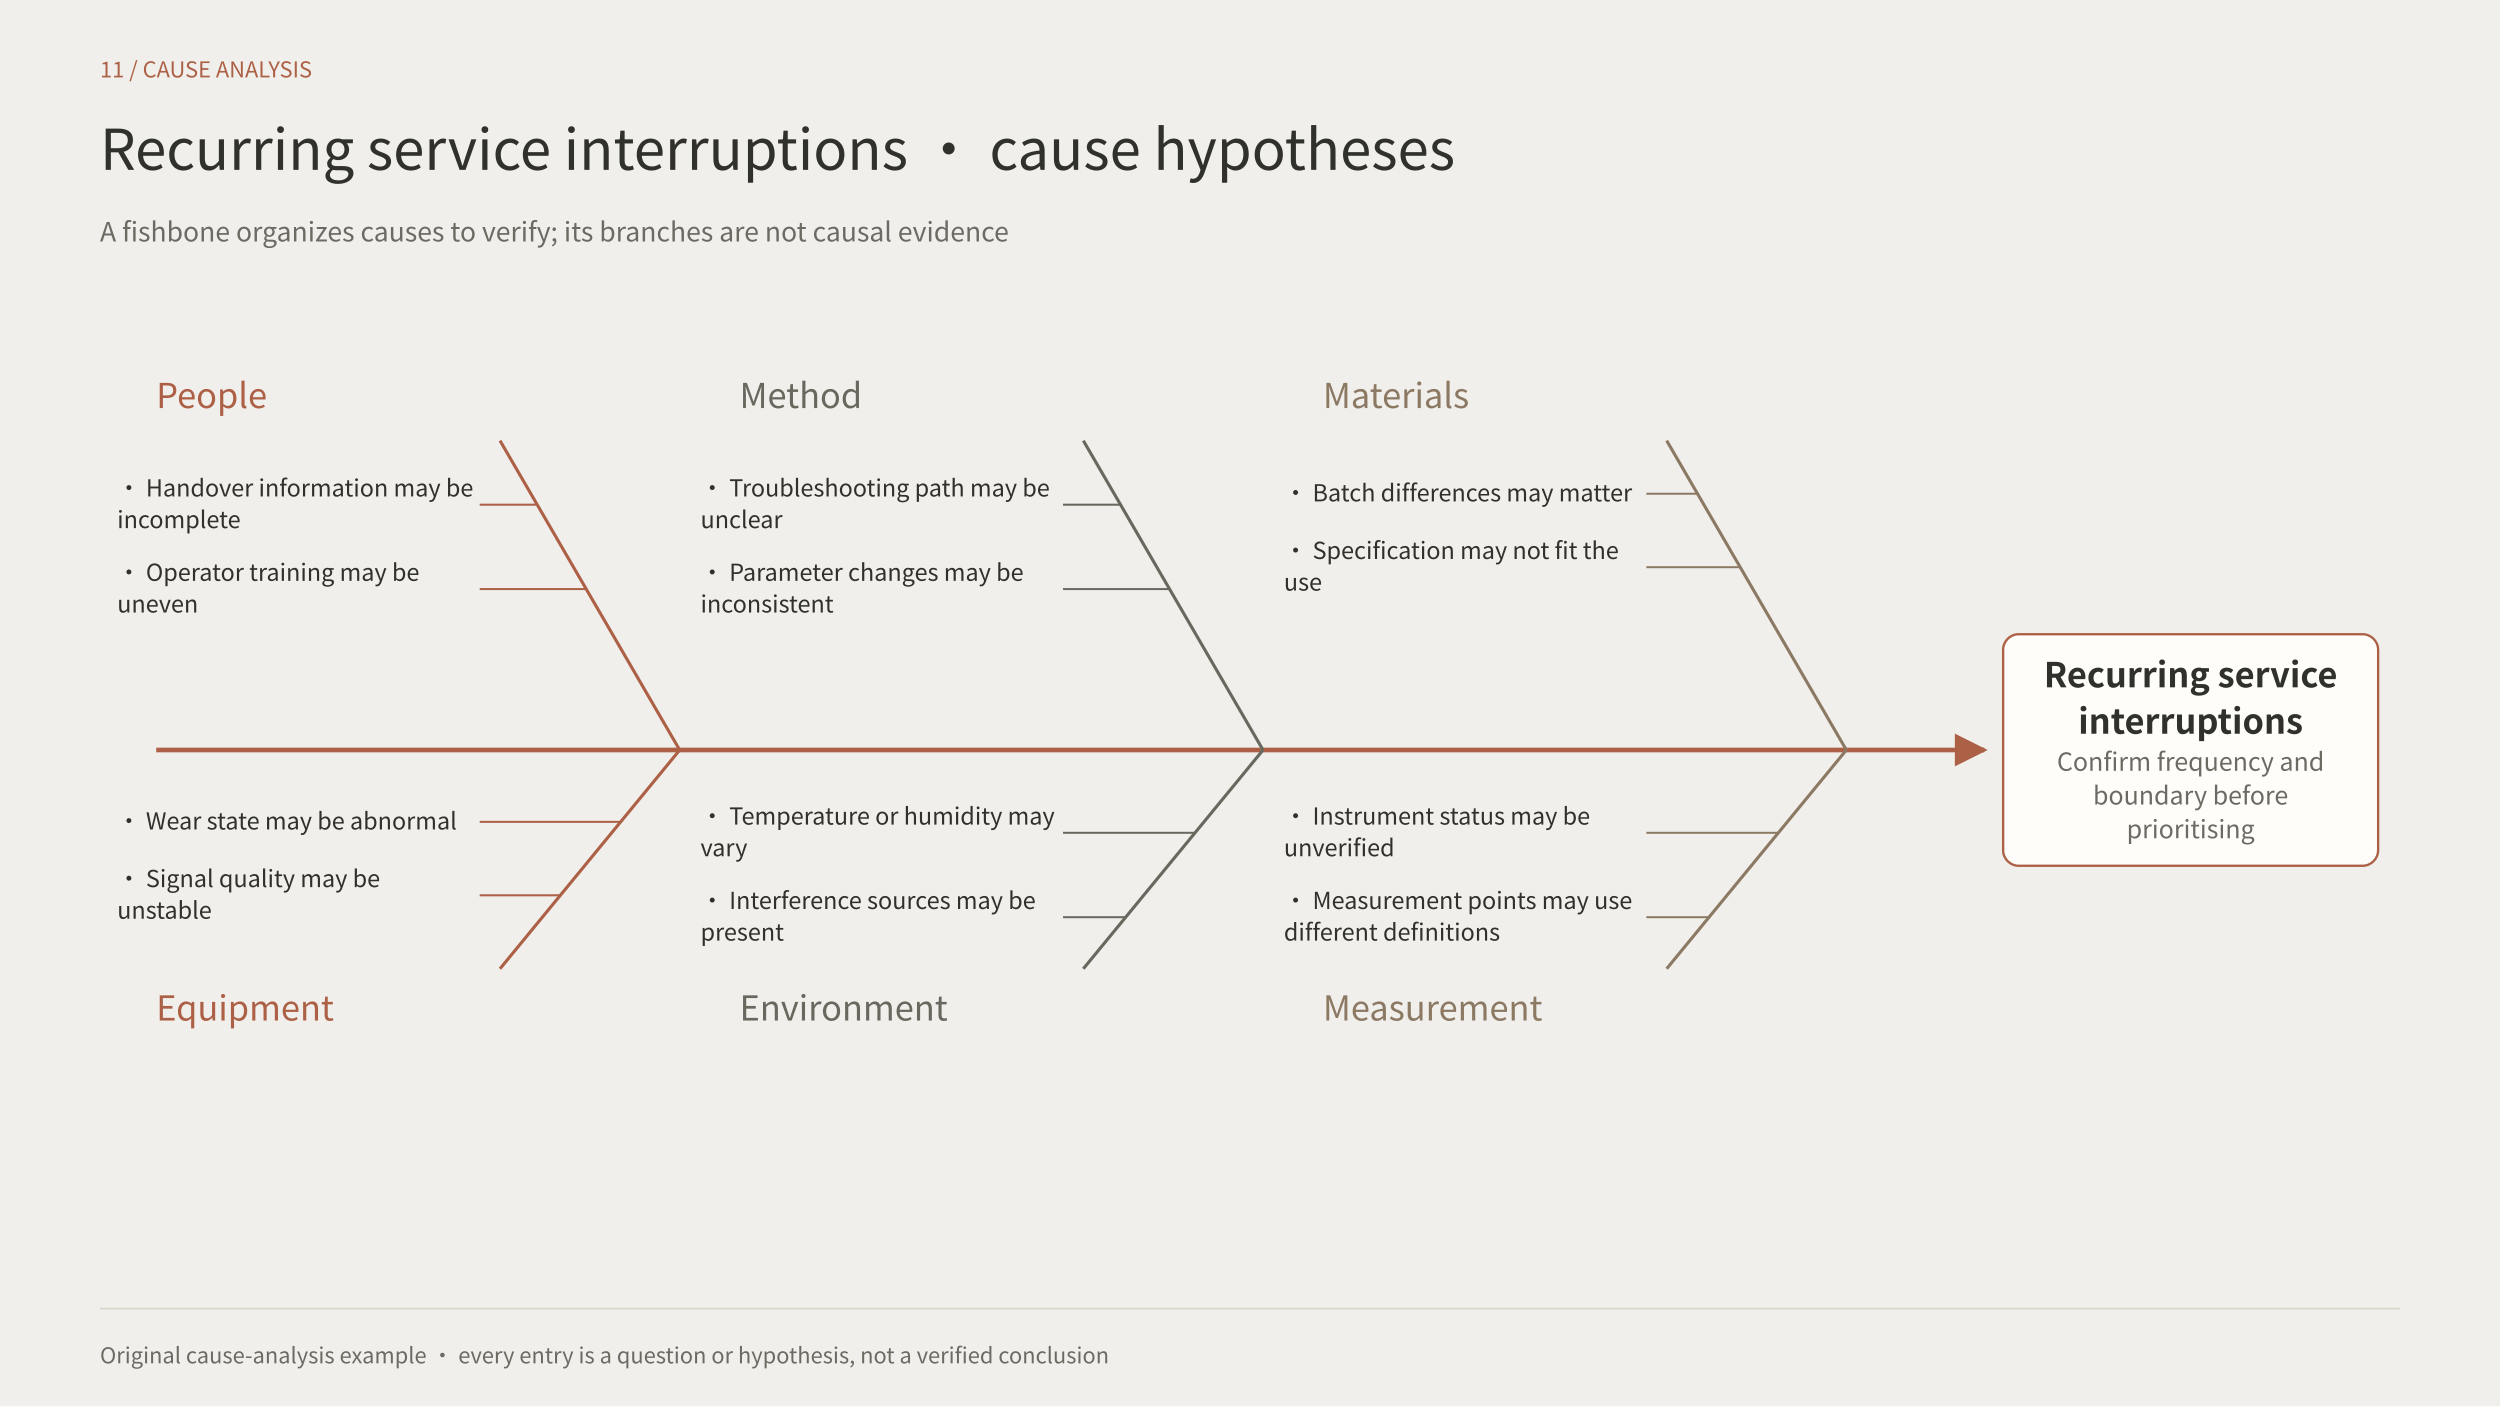
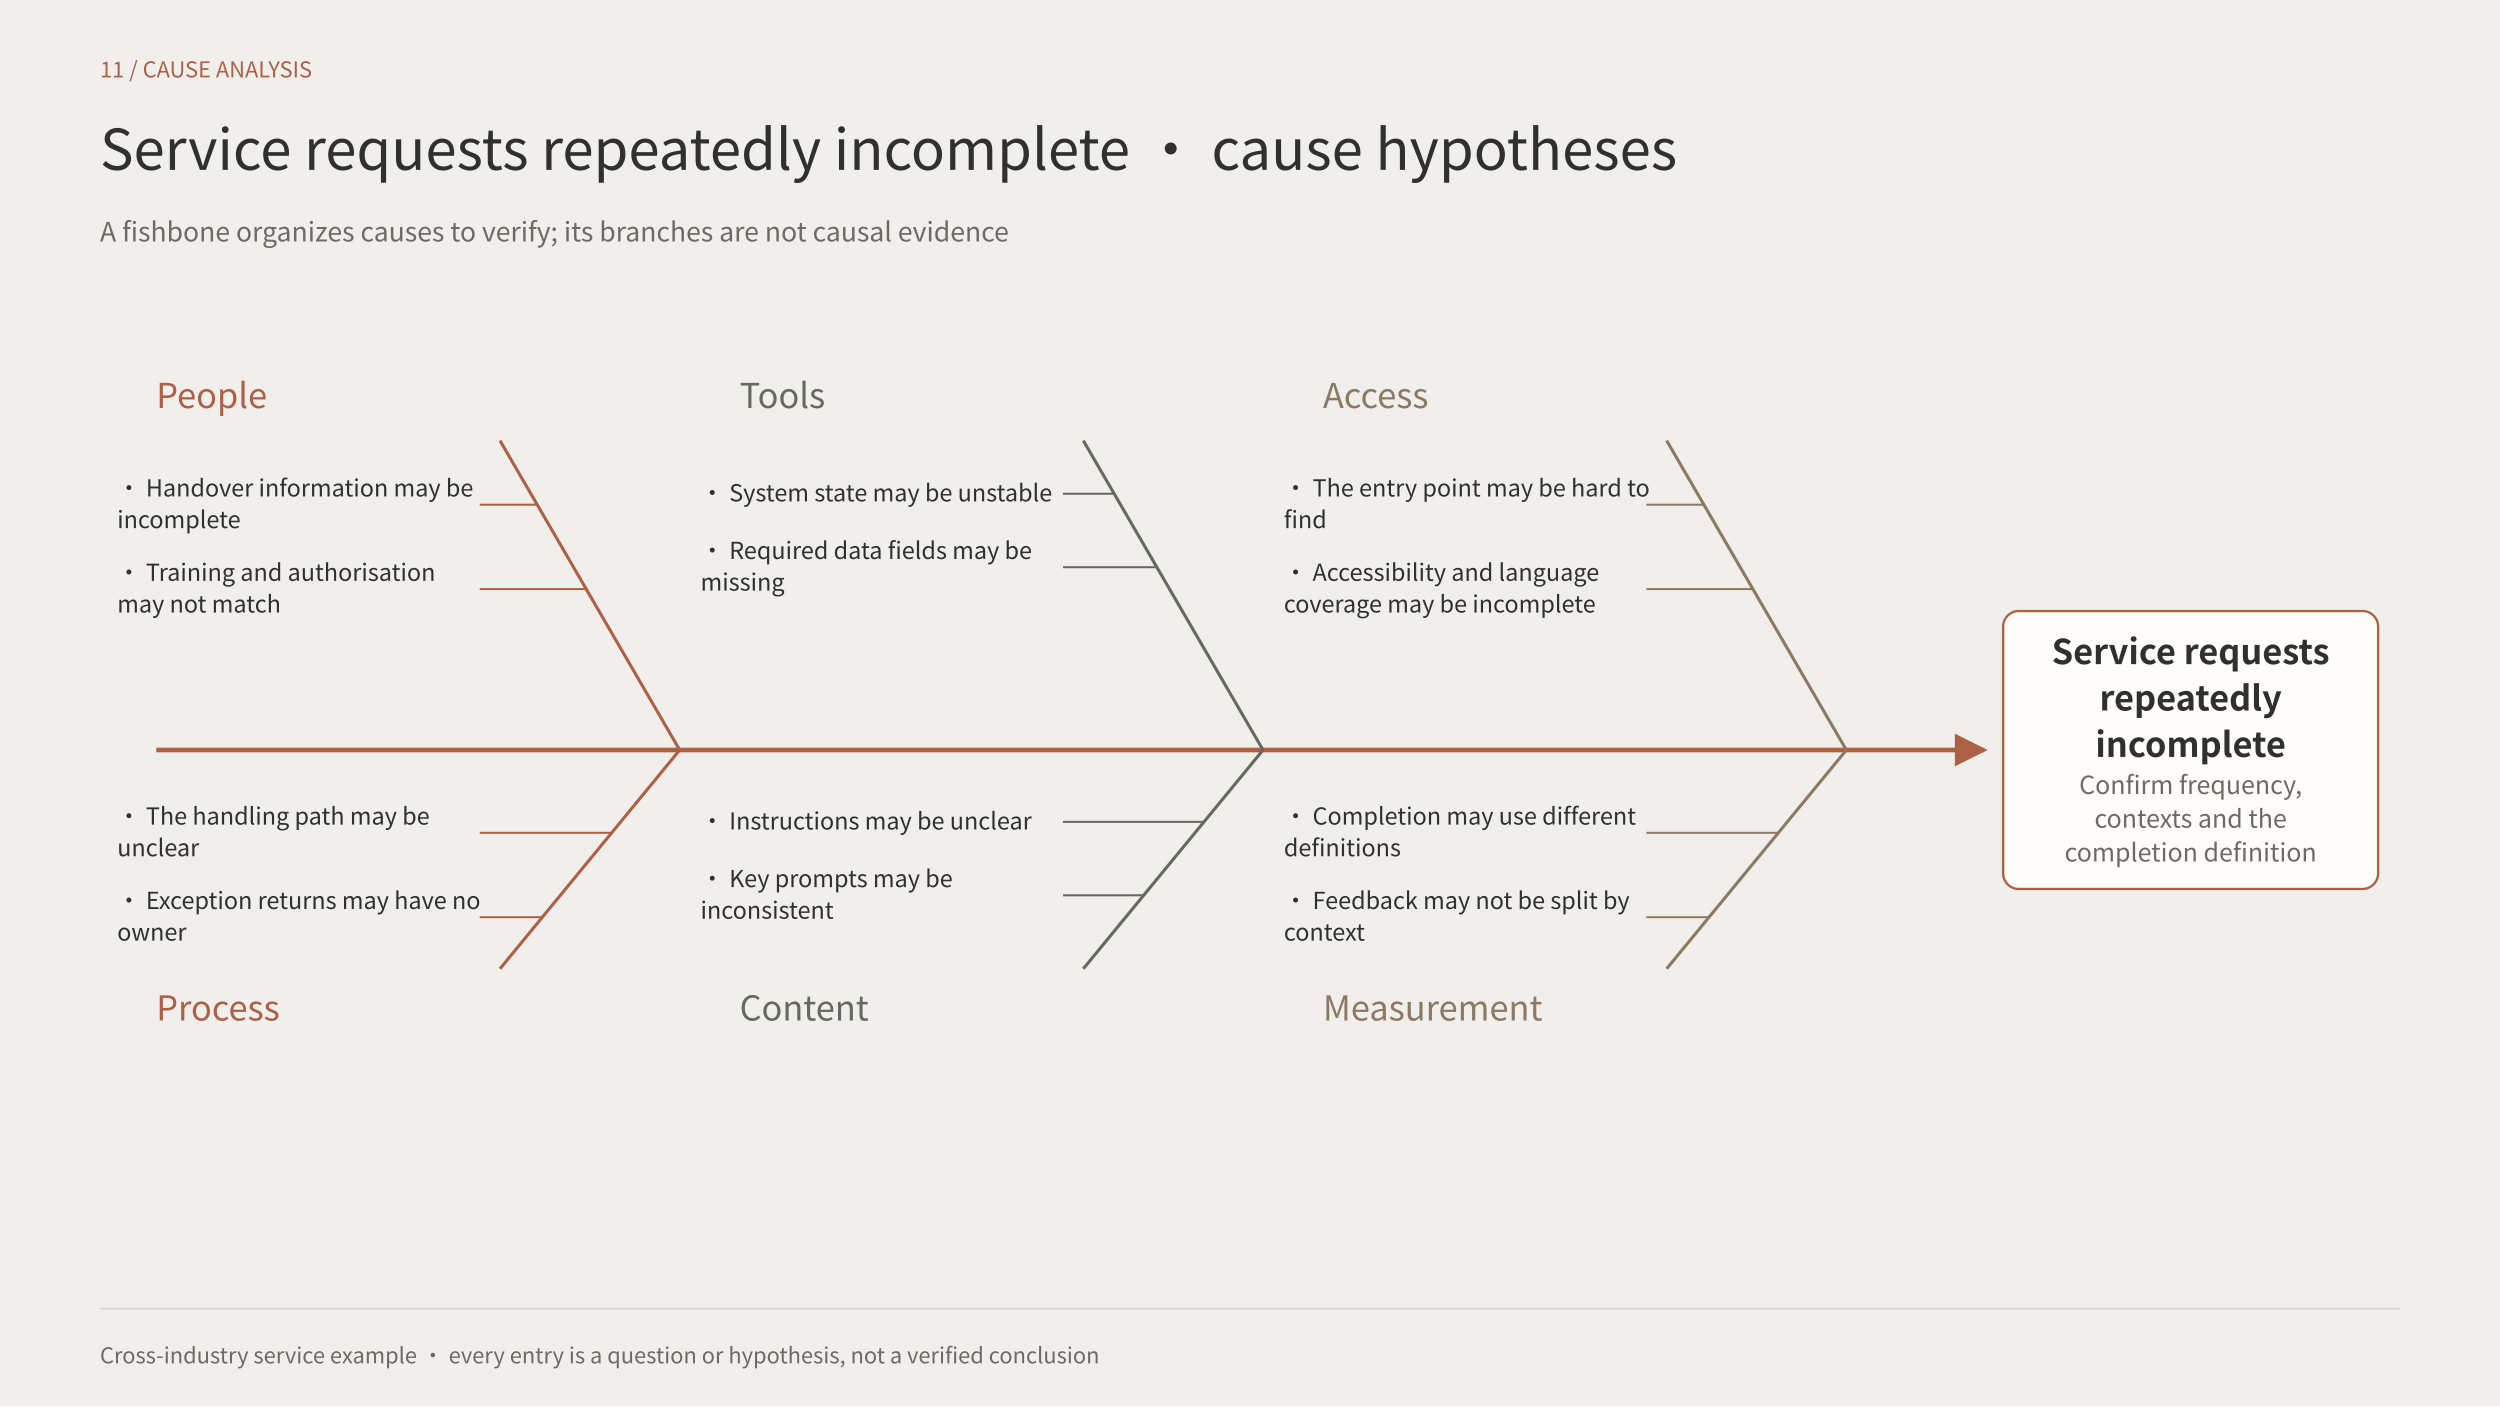
<svg xmlns="http://www.w3.org/2000/svg" width="1600" height="900" viewBox="0 0 1600 900" role="img" aria-labelledby="diagram-title diagram-desc">
  <rect width="100%" height="100%" fill="#F1EFEB" />
  <defs>
    <marker id="arrow-accent" viewBox="0 0 10 10" refX="9" refY="5" markerWidth="7" markerHeight="7" orient="auto-start-reverse">
      <path d="M 0 0 L 10 5 L 0 10 z" fill="#AC6046" />
    </marker>
    <marker id="arrow-teal" viewBox="0 0 10 10" refX="9" refY="5" markerWidth="7" markerHeight="7" orient="auto-start-reverse">
      <path d="M 0 0 L 10 5 L 0 10 z" fill="#67685E" />
    </marker>
    <marker id="arrow-amber" viewBox="0 0 10 10" refX="9" refY="5" markerWidth="7" markerHeight="7" orient="auto-start-reverse">
      <path d="M 0 0 L 10 5 L 0 10 z" fill="#8C7964" />
    </marker>
    <marker id="arrow-red" viewBox="0 0 10 10" refX="9" refY="5" markerWidth="7" markerHeight="7" orient="auto-start-reverse">
      <path d="M 0 0 L 10 5 L 0 10 z" fill="#554C46" />
    </marker>
    <marker id="arrow-muted" viewBox="0 0 10 10" refX="9" refY="5" markerWidth="7" markerHeight="7" orient="auto-start-reverse">
      <path d="M 0 0 L 10 5 L 0 10 z" fill="#6D6A63" />
    </marker>
    <marker id="arrow-line" viewBox="0 0 10 10" refX="9" refY="5" markerWidth="7" markerHeight="7" orient="auto-start-reverse">
      <path d="M 0 0 L 10 5 L 0 10 z" fill="#D8D3C8" />
    </marker>
    <marker id="arrow-ink" viewBox="0 0 10 10" refX="9" refY="5" markerWidth="7" markerHeight="7" orient="auto-start-reverse">
      <path d="M 0 0 L 10 5 L 0 10 z" fill="#30302D" />
    </marker>
  </defs>
  <g font-family="PingFang SC, Microsoft YaHei, Noto Sans CJK SC, Arial, sans-serif">
    <path d="M100,480 L1270,480" fill="none" stroke="#AC6046" stroke-width="3" stroke-linejoin="round" marker-end="url(#arrow-accent)" />
    <path d="M320.0,282 L435.0,480" fill="none" stroke="#AC6046" stroke-width="2" stroke-linejoin="round" />
    <path d="M307.0,323.0 L343.813,323.0" fill="none" stroke="#AC6046" stroke-width="1.3" stroke-linejoin="round" />
    <path d="M307.0,377.0 L375.177,377.0" fill="none" stroke="#AC6046" stroke-width="1.3" stroke-linejoin="round" />
    <path d="M320.0,620 L435.0,480" fill="none" stroke="#AC6046" stroke-width="2" stroke-linejoin="round" />
-     <path d="M307.0,526.0 L397.214,526.0" fill="none" stroke="#AC6046" stroke-width="1.3" stroke-linejoin="round" />
-     <path d="M307.0,573.0 L358.607,573.0" fill="none" stroke="#AC6046" stroke-width="1.3" stroke-linejoin="round" />
+     <path d="M307.0,533.0 L391.464,533.0" fill="none" stroke="#AC6046" stroke-width="1.3" stroke-linejoin="round" />
+     <path d="M307.0,587.0 L347.107,587.0" fill="none" stroke="#AC6046" stroke-width="1.3" stroke-linejoin="round" />
    <path d="M693.333,282 L808.333,480" fill="none" stroke="#67685E" stroke-width="2" stroke-linejoin="round" />
-     <path d="M680.333,323.0 L717.146,323.0" fill="none" stroke="#67685E" stroke-width="1.3" stroke-linejoin="round" />
-     <path d="M680.333,377.0 L748.51,377.0" fill="none" stroke="#67685E" stroke-width="1.3" stroke-linejoin="round" />
+     <path d="M680.333,316.0 L713.081,316.0" fill="none" stroke="#67685E" stroke-width="1.3" stroke-linejoin="round" />
+     <path d="M680.333,363.0 L740.379,363.0" fill="none" stroke="#67685E" stroke-width="1.3" stroke-linejoin="round" />
    <path d="M693.333,620 L808.333,480" fill="none" stroke="#67685E" stroke-width="2" stroke-linejoin="round" />
-     <path d="M680.333,533.0 L764.798,533.0" fill="none" stroke="#67685E" stroke-width="1.3" stroke-linejoin="round" />
-     <path d="M680.333,587.0 L720.44,587.0" fill="none" stroke="#67685E" stroke-width="1.3" stroke-linejoin="round" />
+     <path d="M680.333,526.0 L770.548,526.0" fill="none" stroke="#67685E" stroke-width="1.3" stroke-linejoin="round" />
+     <path d="M680.333,573.0 L731.94,573.0" fill="none" stroke="#67685E" stroke-width="1.3" stroke-linejoin="round" />
    <path d="M1066.667,282 L1181.667,480" fill="none" stroke="#8C7964" stroke-width="2" stroke-linejoin="round" />
-     <path d="M1053.667,316.0 L1086.414,316.0" fill="none" stroke="#8C7964" stroke-width="1.3" stroke-linejoin="round" />
-     <path d="M1053.667,363.0 L1113.712,363.0" fill="none" stroke="#8C7964" stroke-width="1.3" stroke-linejoin="round" />
+     <path d="M1053.667,323.0 L1090.48,323.0" fill="none" stroke="#8C7964" stroke-width="1.3" stroke-linejoin="round" />
+     <path d="M1053.667,377.0 L1121.843,377.0" fill="none" stroke="#8C7964" stroke-width="1.3" stroke-linejoin="round" />
    <path d="M1066.667,620 L1181.667,480" fill="none" stroke="#8C7964" stroke-width="2" stroke-linejoin="round" />
    <path d="M1053.667,533.0 L1138.131,533.0" fill="none" stroke="#8C7964" stroke-width="1.3" stroke-linejoin="round" />
    <path d="M1053.667,587.0 L1093.774,587.0" fill="none" stroke="#8C7964" stroke-width="1.3" stroke-linejoin="round" />
-     <g id="_v1" data-kind="rect" data-content-text="false" data-box="1282,405.9,240,148.20000000000002">
-       <rect x="1282" y="405.9" width="240" height="148.2" rx="10" fill="#FEFDF9" stroke="#AC6046" stroke-width="1.5" />
-       <text x="1402.0" y="439.9" text-anchor="middle" font-size="22" font-weight="600" fill="#30302D">Recurring service</text>
-       <text x="1402.0" y="469.6" text-anchor="middle" font-size="22" font-weight="600" fill="#30302D">interruptions</text>
-       <text x="1402.0" y="493.3" text-anchor="middle" font-size="16" font-weight="400" fill="#6D6A63">Confirm frequency and</text>
-       <text x="1402.0" y="514.9" text-anchor="middle" font-size="16" font-weight="400" fill="#6D6A63">boundary before</text>
-       <text x="1402.0" y="536.5" text-anchor="middle" font-size="16" font-weight="400" fill="#6D6A63">prioritising</text>
+     <g id="_v1" data-kind="rect" data-content-text="false" data-box="1282,391.05,240,177.9">
+       <rect x="1282" y="391.05" width="240" height="177.9" rx="10" fill="#FEFDF9" stroke="#AC6046" stroke-width="1.5" />
+       <text x="1402.0" y="425.05" text-anchor="middle" font-size="22" font-weight="600" fill="#30302D">Service requests</text>
+       <text x="1402.0" y="454.75" text-anchor="middle" font-size="22" font-weight="600" fill="#30302D">repeatedly</text>
+       <text x="1402.0" y="484.45" text-anchor="middle" font-size="22" font-weight="600" fill="#30302D">incomplete</text>
+       <text x="1402.0" y="508.15" text-anchor="middle" font-size="16" font-weight="400" fill="#6D6A63">Confirm frequency,</text>
+       <text x="1402.0" y="529.75" text-anchor="middle" font-size="16" font-weight="400" fill="#6D6A63">contexts and the</text>
+       <text x="1402.0" y="551.35" text-anchor="middle" font-size="16" font-weight="400" fill="#6D6A63">completion definition</text>
    </g>
    <g id="_v2" data-kind="text" data-content-text="false" data-box="100.0,236,260,36">
      <text x="100.0" y="261.15" text-anchor="start" font-size="22" font-weight="400" fill="#AC6046">People</text>
    </g>
    <g id="_v3" data-kind="text" data-content-text="false" data-box="75.0,300,250,46">
      <text x="75.0" y="317.75" text-anchor="start" font-size="15" font-weight="400" fill="#30302D">• Handover information may be</text>
      <text x="75.0" y="338.0" text-anchor="start" font-size="15" font-weight="400" fill="#30302D">incomplete</text>
    </g>
    <g id="_v4" data-kind="text" data-content-text="false" data-box="75.0,354,250,46">
-       <text x="75.0" y="371.75" text-anchor="start" font-size="15" font-weight="400" fill="#30302D">• Operator training may be</text>
-       <text x="75.0" y="392.0" text-anchor="start" font-size="15" font-weight="400" fill="#30302D">uneven</text>
+       <text x="75.0" y="371.75" text-anchor="start" font-size="15" font-weight="400" fill="#30302D">• Training and authorisation</text>
+       <text x="75.0" y="392.0" text-anchor="start" font-size="15" font-weight="400" fill="#30302D">may not match</text>
    </g>
    <g id="_v5" data-kind="text" data-content-text="false" data-box="100.0,628,260,36">
-       <text x="100.0" y="653.15" text-anchor="start" font-size="22" font-weight="400" fill="#AC6046">Equipment</text>
+       <text x="100.0" y="653.15" text-anchor="start" font-size="22" font-weight="400" fill="#AC6046">Process</text>
    </g>
-     <g id="_v6" data-kind="text" data-content-text="false" data-box="75.0,510,250,32">
-       <text x="75.0" y="530.875" text-anchor="start" font-size="15" font-weight="400" fill="#30302D">• Wear state may be abnormal</text>
+     <g id="_v6" data-kind="text" data-content-text="false" data-box="75.0,510,250,46">
+       <text x="75.0" y="527.75" text-anchor="start" font-size="15" font-weight="400" fill="#30302D">• The handling path may be</text>
+       <text x="75.0" y="548.0" text-anchor="start" font-size="15" font-weight="400" fill="#30302D">unclear</text>
    </g>
-     <g id="_v7" data-kind="text" data-content-text="false" data-box="75.0,550,250,46">
-       <text x="75.0" y="567.75" text-anchor="start" font-size="15" font-weight="400" fill="#30302D">• Signal quality may be</text>
-       <text x="75.0" y="588.0" text-anchor="start" font-size="15" font-weight="400" fill="#30302D">unstable</text>
+     <g id="_v7" data-kind="text" data-content-text="false" data-box="75.0,564,250,46">
+       <text x="75.0" y="581.75" text-anchor="start" font-size="15" font-weight="400" fill="#30302D">• Exception returns may have no</text>
+       <text x="75.0" y="602.0" text-anchor="start" font-size="15" font-weight="400" fill="#30302D">owner</text>
    </g>
    <g id="_v8" data-kind="text" data-content-text="false" data-box="473.33333333333326,236,260,36">
-       <text x="473.333" y="261.15" text-anchor="start" font-size="22" font-weight="400" fill="#67685E">Method</text>
+       <text x="473.333" y="261.15" text-anchor="start" font-size="22" font-weight="400" fill="#67685E">Tools</text>
    </g>
-     <g id="_v9" data-kind="text" data-content-text="false" data-box="448.33333333333326,300,250,46">
-       <text x="448.333" y="317.75" text-anchor="start" font-size="15" font-weight="400" fill="#30302D">• Troubleshooting path may be</text>
-       <text x="448.333" y="338.0" text-anchor="start" font-size="15" font-weight="400" fill="#30302D">unclear</text>
+     <g id="_v9" data-kind="text" data-content-text="false" data-box="448.33333333333326,300,250,32">
+       <text x="448.333" y="320.875" text-anchor="start" font-size="15" font-weight="400" fill="#30302D">• System state may be unstable</text>
    </g>
-     <g id="_v10" data-kind="text" data-content-text="false" data-box="448.33333333333326,354,250,46">
-       <text x="448.333" y="371.75" text-anchor="start" font-size="15" font-weight="400" fill="#30302D">• Parameter changes may be</text>
-       <text x="448.333" y="392.0" text-anchor="start" font-size="15" font-weight="400" fill="#30302D">inconsistent</text>
+     <g id="_v10" data-kind="text" data-content-text="false" data-box="448.33333333333326,340,250,46">
+       <text x="448.333" y="357.75" text-anchor="start" font-size="15" font-weight="400" fill="#30302D">• Required data fields may be</text>
+       <text x="448.333" y="378.0" text-anchor="start" font-size="15" font-weight="400" fill="#30302D">missing</text>
    </g>
    <g id="_v11" data-kind="text" data-content-text="false" data-box="473.33333333333326,628,260,36">
-       <text x="473.333" y="653.15" text-anchor="start" font-size="22" font-weight="400" fill="#67685E">Environment</text>
+       <text x="473.333" y="653.15" text-anchor="start" font-size="22" font-weight="400" fill="#67685E">Content</text>
    </g>
-     <g id="_v12" data-kind="text" data-content-text="false" data-box="448.33333333333326,510,250,46">
-       <text x="448.333" y="527.75" text-anchor="start" font-size="15" font-weight="400" fill="#30302D">• Temperature or humidity may</text>
-       <text x="448.333" y="548.0" text-anchor="start" font-size="15" font-weight="400" fill="#30302D">vary</text>
+     <g id="_v12" data-kind="text" data-content-text="false" data-box="448.33333333333326,510,250,32">
+       <text x="448.333" y="530.875" text-anchor="start" font-size="15" font-weight="400" fill="#30302D">• Instructions may be unclear</text>
    </g>
-     <g id="_v13" data-kind="text" data-content-text="false" data-box="448.33333333333326,564,250,46">
-       <text x="448.333" y="581.75" text-anchor="start" font-size="15" font-weight="400" fill="#30302D">• Interference sources may be</text>
-       <text x="448.333" y="602.0" text-anchor="start" font-size="15" font-weight="400" fill="#30302D">present</text>
+     <g id="_v13" data-kind="text" data-content-text="false" data-box="448.33333333333326,550,250,46">
+       <text x="448.333" y="567.75" text-anchor="start" font-size="15" font-weight="400" fill="#30302D">• Key prompts may be</text>
+       <text x="448.333" y="588.0" text-anchor="start" font-size="15" font-weight="400" fill="#30302D">inconsistent</text>
    </g>
    <g id="_v14" data-kind="text" data-content-text="false" data-box="846.6666666666666,236,260,36">
-       <text x="846.667" y="261.15" text-anchor="start" font-size="22" font-weight="400" fill="#8C7964">Materials</text>
+       <text x="846.667" y="261.15" text-anchor="start" font-size="22" font-weight="400" fill="#8C7964">Access</text>
    </g>
-     <g id="_v15" data-kind="text" data-content-text="false" data-box="821.6666666666666,300,250,32">
-       <text x="821.667" y="320.875" text-anchor="start" font-size="15" font-weight="400" fill="#30302D">• Batch differences may matter</text>
+     <g id="_v15" data-kind="text" data-content-text="false" data-box="821.6666666666666,300,250,46">
+       <text x="821.667" y="317.75" text-anchor="start" font-size="15" font-weight="400" fill="#30302D">• The entry point may be hard to</text>
+       <text x="821.667" y="338.0" text-anchor="start" font-size="15" font-weight="400" fill="#30302D">find</text>
    </g>
-     <g id="_v16" data-kind="text" data-content-text="false" data-box="821.6666666666666,340,250,46">
-       <text x="821.667" y="357.75" text-anchor="start" font-size="15" font-weight="400" fill="#30302D">• Specification may not fit the</text>
-       <text x="821.667" y="378.0" text-anchor="start" font-size="15" font-weight="400" fill="#30302D">use</text>
+     <g id="_v16" data-kind="text" data-content-text="false" data-box="821.6666666666666,354,250,46">
+       <text x="821.667" y="371.75" text-anchor="start" font-size="15" font-weight="400" fill="#30302D">• Accessibility and language</text>
+       <text x="821.667" y="392.0" text-anchor="start" font-size="15" font-weight="400" fill="#30302D">coverage may be incomplete</text>
    </g>
    <g id="_v17" data-kind="text" data-content-text="false" data-box="846.6666666666666,628,260,36">
      <text x="846.667" y="653.15" text-anchor="start" font-size="22" font-weight="400" fill="#8C7964">Measurement</text>
    </g>
    <g id="_v18" data-kind="text" data-content-text="false" data-box="821.6666666666666,510,250,46">
-       <text x="821.667" y="527.75" text-anchor="start" font-size="15" font-weight="400" fill="#30302D">• Instrument status may be</text>
-       <text x="821.667" y="548.0" text-anchor="start" font-size="15" font-weight="400" fill="#30302D">unverified</text>
+       <text x="821.667" y="527.75" text-anchor="start" font-size="15" font-weight="400" fill="#30302D">• Completion may use different</text>
+       <text x="821.667" y="548.0" text-anchor="start" font-size="15" font-weight="400" fill="#30302D">definitions</text>
    </g>
    <g id="_v19" data-kind="text" data-content-text="false" data-box="821.6666666666666,564,250,46">
-       <text x="821.667" y="581.75" text-anchor="start" font-size="15" font-weight="400" fill="#30302D">• Measurement points may use</text>
-       <text x="821.667" y="602.0" text-anchor="start" font-size="15" font-weight="400" fill="#30302D">different definitions</text>
+       <text x="821.667" y="581.75" text-anchor="start" font-size="15" font-weight="400" fill="#30302D">• Feedback may not be split by</text>
+       <text x="821.667" y="602.0" text-anchor="start" font-size="15" font-weight="400" fill="#30302D">context</text>
    </g>
    <g id="_v20" data-kind="text" data-content-text="false" data-box="64,34,1472,22">
      <text x="64" y="49.55" text-anchor="start" font-size="14" font-weight="400" fill="#AC6046">11 / CAUSE ANALYSIS</text>
    </g>
    <g id="_v21" data-kind="text" data-content-text="false" data-box="64,69,1472,56">
-       <text x="64" y="108.7" text-anchor="start" font-size="36" font-weight="400" fill="#30302D">Recurring service interruptions · cause hypotheses</text>
+       <text x="64" y="108.7" text-anchor="start" font-size="36" font-weight="400" fill="#30302D">Service requests repeatedly incomplete · cause hypotheses</text>
    </g>
    <g id="_v22" data-kind="text" data-content-text="false" data-box="64,130,1472,38">
      <text x="64" y="154.525" text-anchor="start" font-size="17" font-weight="400" fill="#6D6A63">A fishbone organizes causes to verify; its branches are not causal evidence</text>
    </g>
    <g id="_v23" data-kind="rect" data-content-text="false" data-box="64,837,1472,1">
      <rect x="64" y="837" width="1472" height="1" rx="0" fill="#D8D3C8" stroke="none" stroke-width="1.5" />
    </g>
    <g id="_v24" data-kind="text" data-content-text="false" data-box="64,850,1472,36">
-       <text x="64" y="872.55" text-anchor="start" font-size="14" font-weight="400" fill="#6D6A63">Original cause-analysis example · every entry is a question or hypothesis, not a verified conclusion</text>
+       <text x="64" y="872.55" text-anchor="start" font-size="14" font-weight="400" fill="#6D6A63">Cross-industry service example · every entry is a question or hypothesis, not a verified conclusion</text>
    </g>
  </g>
</svg>
